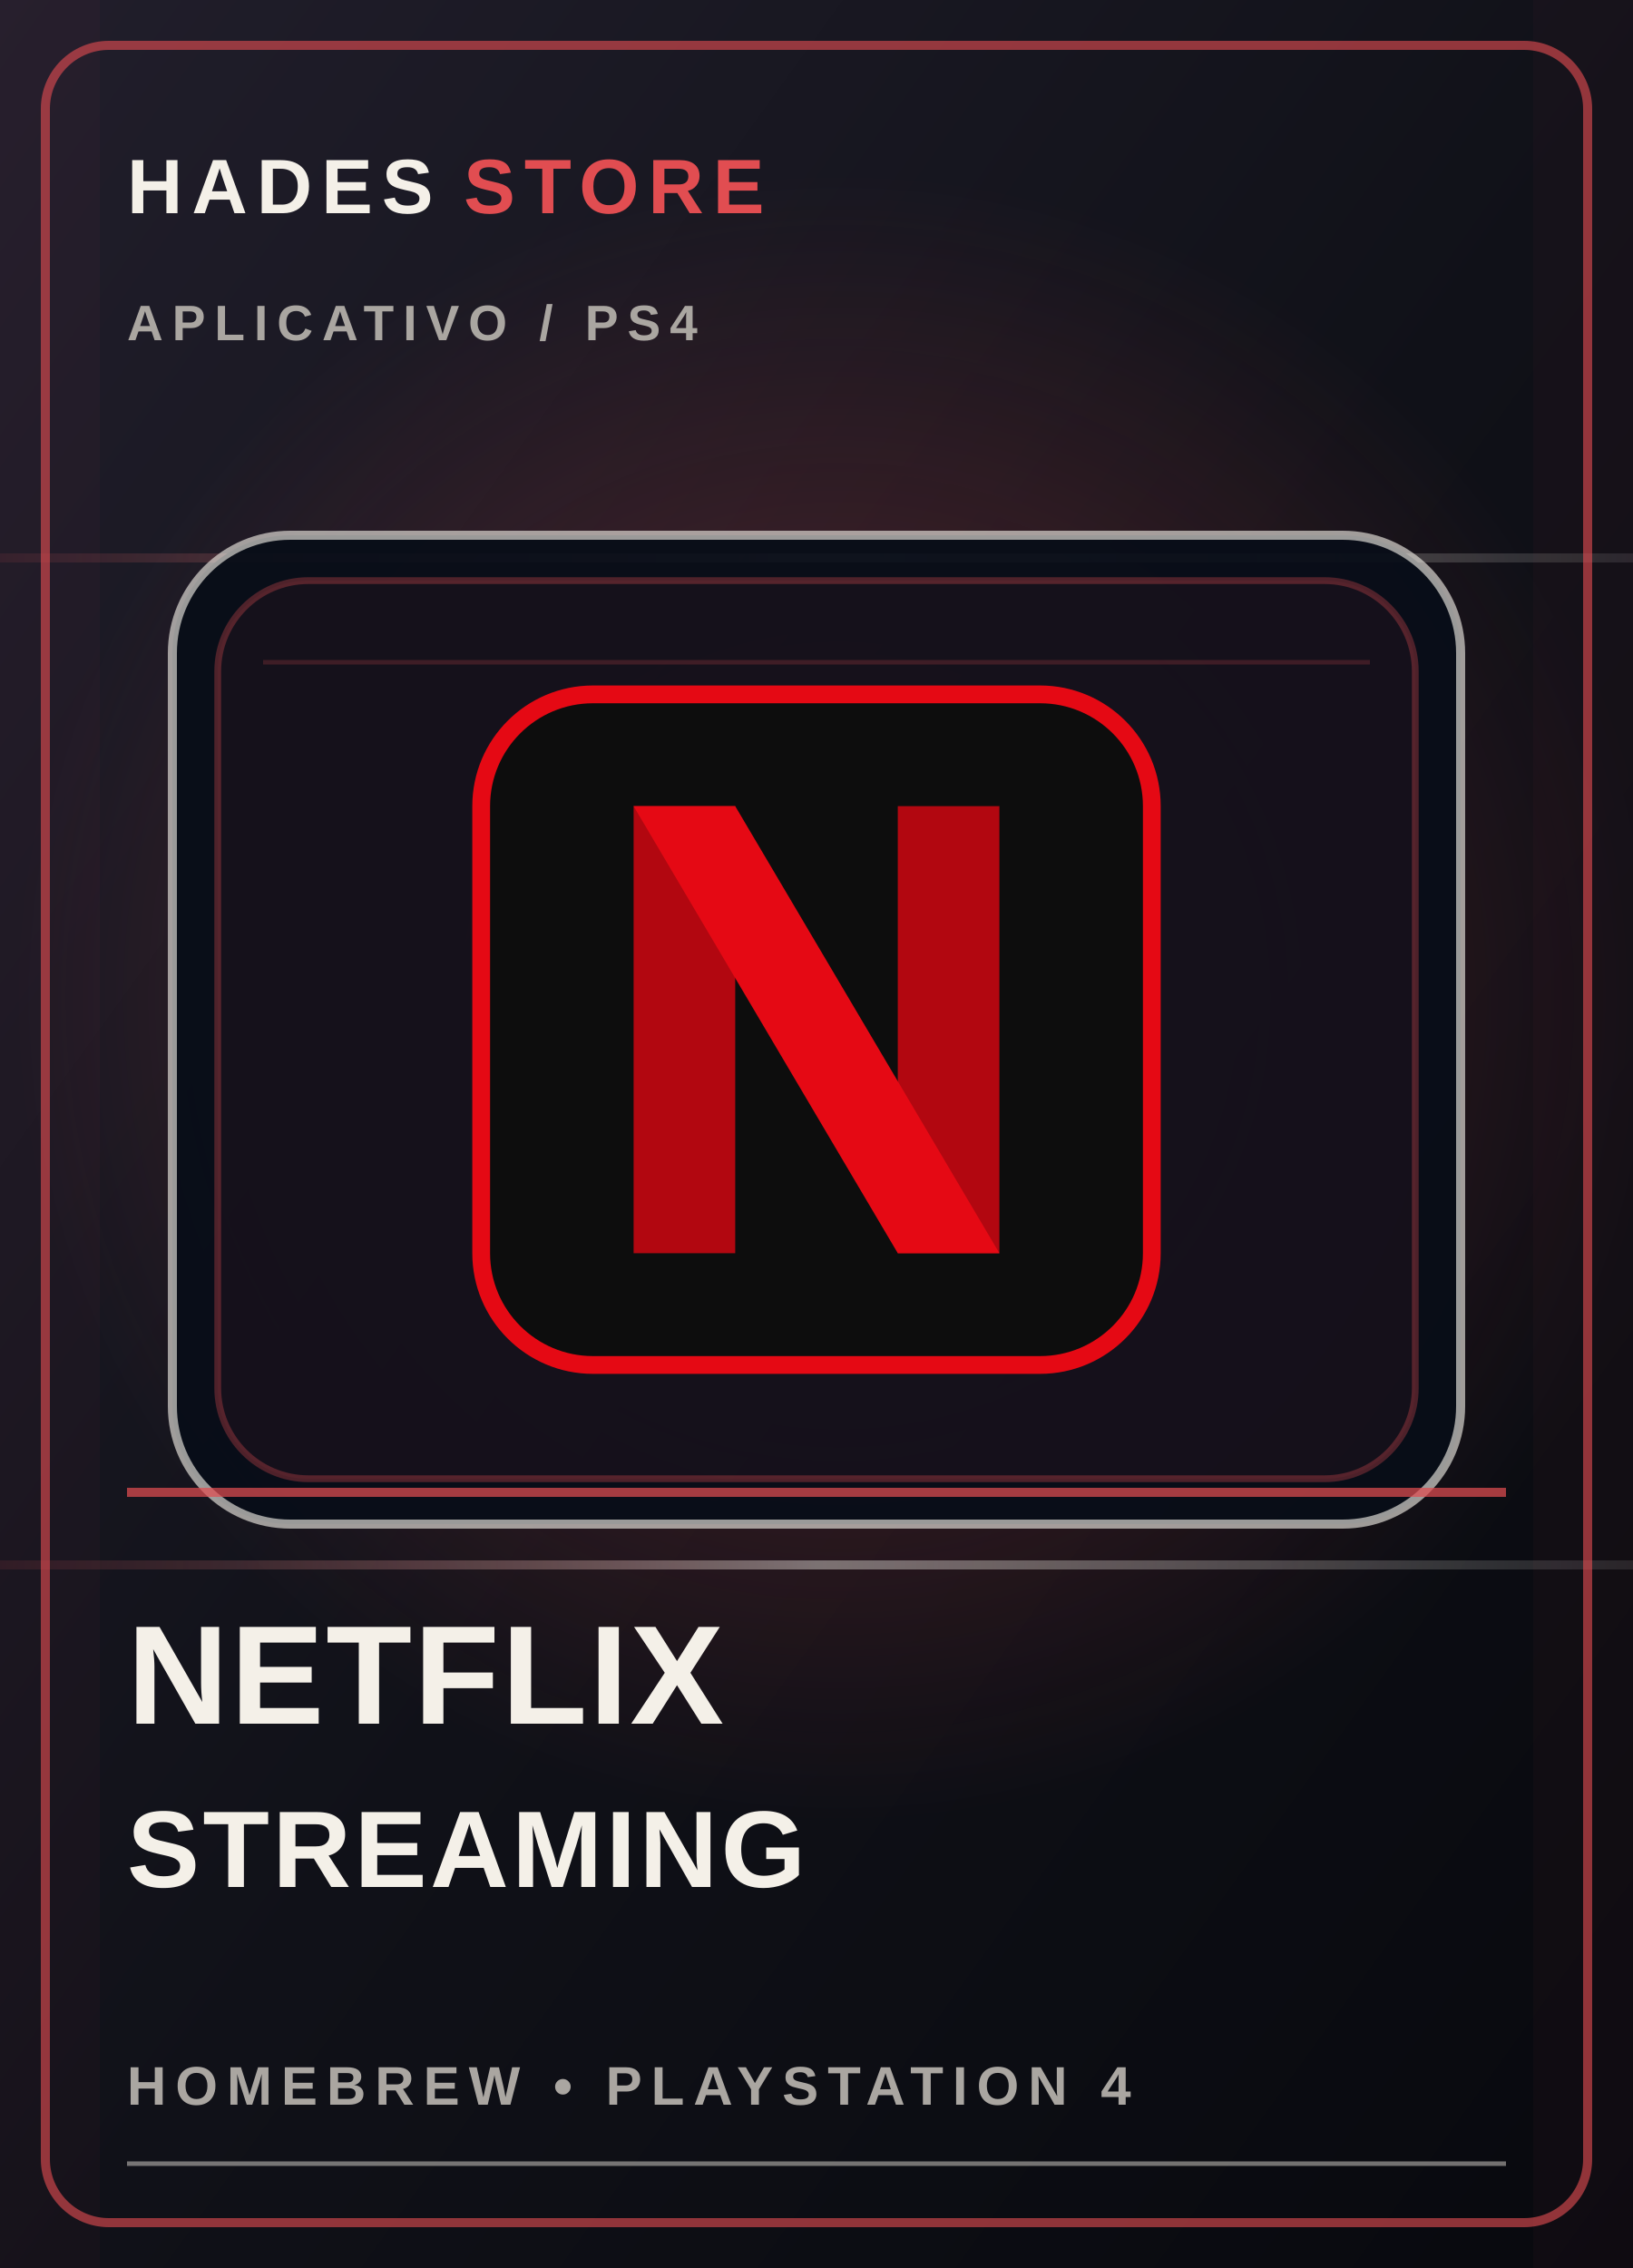
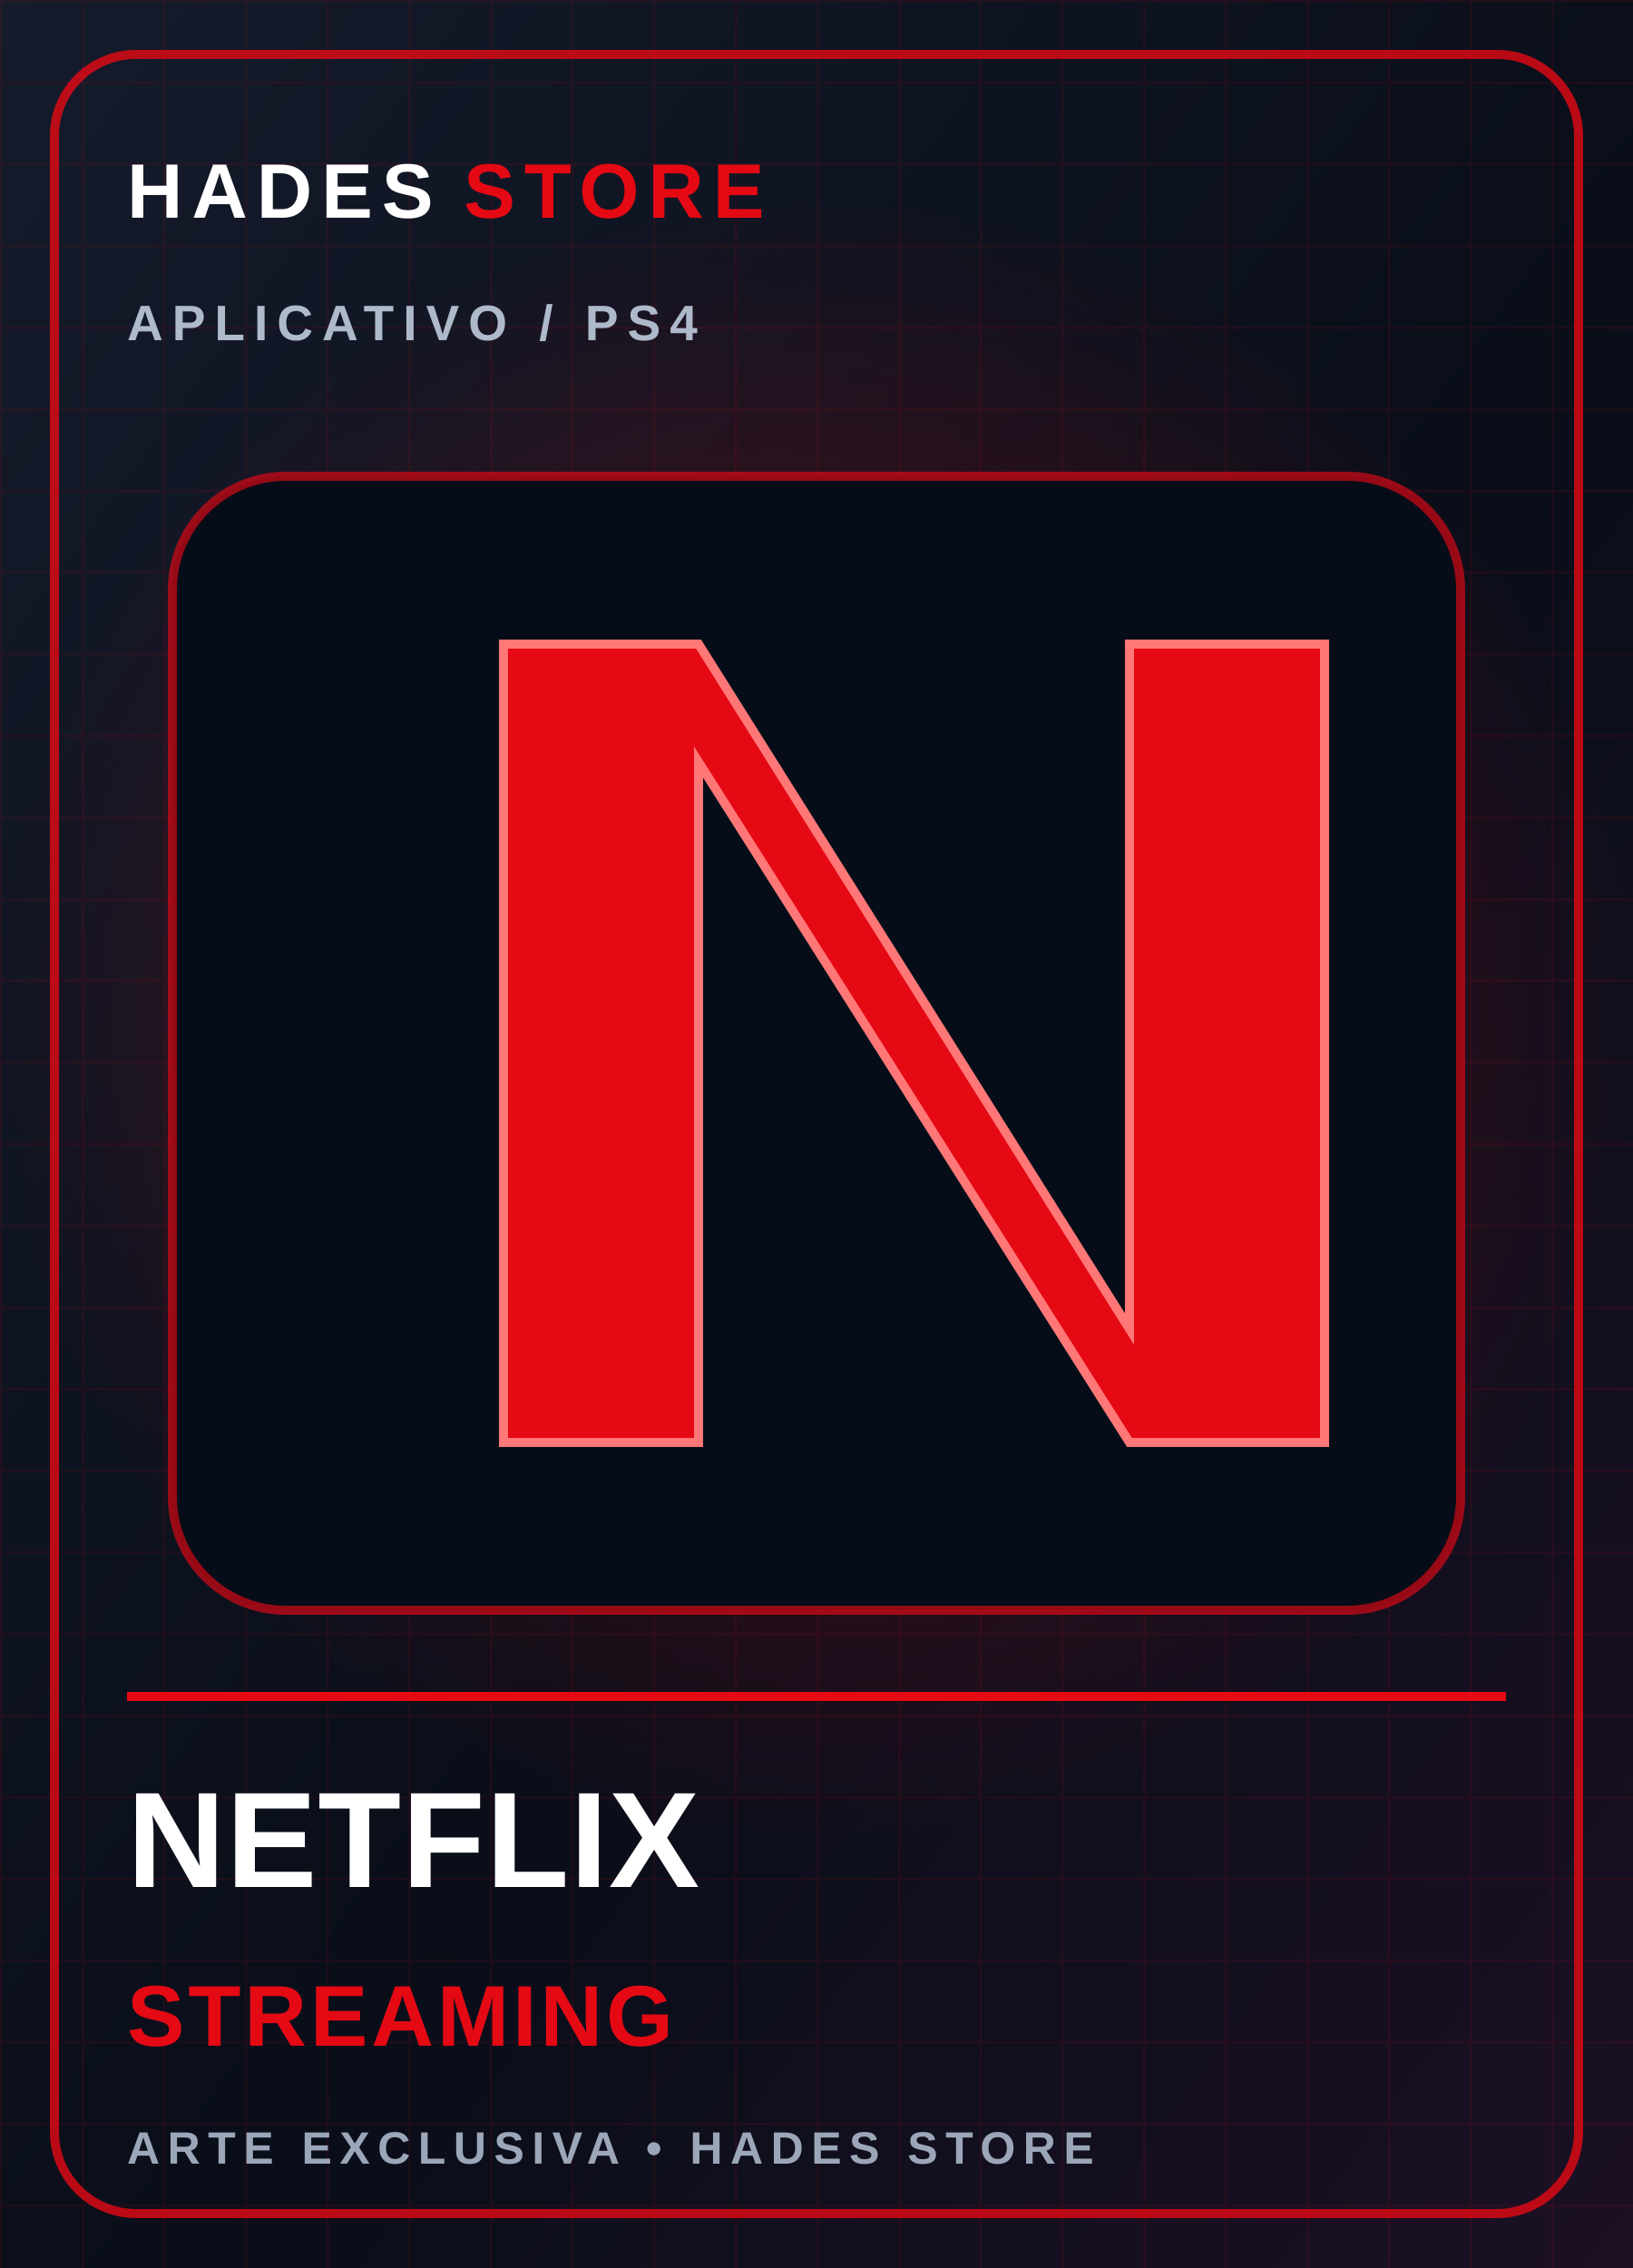
- <svg xmlns="http://www.w3.org/2000/svg" viewBox="0 0 360 500" role="img" aria-labelledby="title desc">
+ <svg xmlns="http://www.w3.org/2000/svg" viewBox="0 0 360 500" role="img" aria-label="NETFLIX STREAMING">
  <defs>
-     <linearGradient id="bg-cover-7" x1="0" y1="0" x2="1" y2="1">
-       <stop stop-color="#211e2b" />
-       <stop offset=".52" stop-color="#101118" />
-       <stop offset="1" stop-color="#08090e" />
+     <linearGradient id="bg" x2="1" y2="1">
+       <stop stop-color="#151b2b" />
+       <stop offset=".55" stop-color="#090e19" />
+       <stop offset="1" stop-color="#1c1024" />
    </linearGradient>
-     <radialGradient id="glow-cover-7">
-       <stop stop-color="#e14d51" stop-opacity=".34" />
-       <stop offset="1" stop-color="#e14d51" stop-opacity="0" />
+     <radialGradient id="halo">
+       <stop stop-color="#e50914" stop-opacity=".38" />
+       <stop offset="1" stop-color="#e50914" stop-opacity="0" />
    </radialGradient>
-     <linearGradient id="foil-cover-7" x1="0" y1="0" x2="1" y2="0">
-       <stop stop-color="#e14d51" stop-opacity=".1" />
-       <stop offset=".5" stop-color="#f4f0e8" stop-opacity=".42" />
-       <stop offset="1" stop-color="#f4f0e8" stop-opacity=".1" />
-     </linearGradient>
+     <pattern id="grid" width="18" height="18" patternUnits="userSpaceOnUse">
+       <path d="M18 0H0V18" fill="none" stroke="#e50914" stroke-opacity=".09" />
+     </pattern>
  </defs>
-   <rect width="360" height="500" fill="url(#bg-cover-7)" />
-   <circle cx="185" cy="220" r="183" fill="url(#glow-cover-7)" />
-   <path d="M0 123h360M0 345h360" stroke="url(#foil-cover-7)" stroke-width="2" />
-   <path d="M0 0h22v500H0zm338 0h22v500h-22z" fill="#e14d51" opacity=".035" />
-   <rect x="10" y="10" width="340" height="480" rx="14" fill="none" stroke="#e14d51" stroke-opacity=".62" stroke-width="2" />
-   <text x="28" y="47" fill="#f4f0e8" font-family="Arial,sans-serif" font-size="17" font-weight="800" letter-spacing="2">HADES <tspan fill="#e14d51">STORE</tspan>
+   <rect width="360" height="500" fill="url(#bg)" />
+   <rect width="360" height="500" fill="url(#grid)" />
+   <circle cx="180" cy="225" r="180" fill="url(#halo)" />
+   <rect x="12" y="12" width="336" height="476" rx="18" fill="none" stroke="#e50914" stroke-width="2" opacity=".8" />
+   <text x="28" y="48" fill="#fff" font-family="Arial,sans-serif" font-size="17" font-weight="900" letter-spacing="2">HADES <tspan fill="#e50914">STORE</tspan>
  </text>
-   <text x="28" y="75" fill="#aaa6a1" font-family="Arial,sans-serif" font-size="11" font-weight="700" letter-spacing="2">APLICATIVO  /  PS4</text>
-   <rect x="38" y="118" width="284" height="218" rx="26" fill="#080d18" fill-opacity=".94" stroke="#f4f0e8" stroke-opacity=".62" stroke-width="2" />
-   <rect x="48" y="128" width="264" height="198" rx="20" fill="#e14d51" fill-opacity=".055" stroke="#e14d51" stroke-opacity=".32" stroke-width="1.5" />
-   <path d="M58 146h244" stroke="#e14d51" stroke-opacity=".2" stroke-width="1" />
-   <g color="#e14d51" transform="translate(180 227) scale(1.12) translate(-180 -227)">
-     <g transform="translate(180, 227)">
-       <rect x="-66" y="-66" width="132" height="132" rx="22" fill="#0d0d0d" stroke="#e50914" stroke-width="3.5" />
-       <path d="M-36,-44 H-16 V44 H-36 Z" fill="#b20710" />
-       <path d="M16,-44 H36 V44 H16 Z" fill="#b20710" />
-       <path d="M-36,-44 H-16 L36,44 H16 Z" fill="#e50914" />
-     </g>
-   </g>
-   <path d="M28 329h304" stroke="#e14d51" stroke-opacity=".72" stroke-width="2" />
-   <text x="28" y="380" fill="#f4f0e8" font-family="Arial,sans-serif" font-size="31" font-weight="900" letter-spacing=".4">NETFLIX</text>
-   <text x="28" y="416" fill="#f4f0e8" font-family="Arial,sans-serif" font-size="24" font-weight="800" letter-spacing=".7">STREAMING</text>
-   <text x="28" y="464" fill="#aaa6a1" font-family="Arial,sans-serif" font-size="12" font-weight="700" letter-spacing="2">HOMEBREW  •  PLAYSTATION 4</text>
-   <path d="M28 477h304" stroke="#f4f0e8" stroke-opacity=".45" />
+   <text x="28" y="75" fill="#aeb9ca" font-family="Arial,sans-serif" font-size="11" font-weight="700" letter-spacing="2">APLICATIVO / PS4</text>
+   <rect x="38" y="105" width="284" height="250" rx="25" fill="#070d18" stroke="#e50914" stroke-opacity=".65" stroke-width="2" />
+   <path d="M111 142h43l95 151v-151h43v176h-43l-95-150v150h-43Z" fill="#e50914" stroke="#ff7777" stroke-width="2" />
+   <path d="M28 374h304" stroke="#e50914" stroke-width="2" />
+   <text x="28" y="416" fill="#fff" font-family="Arial,sans-serif" font-size="30" font-weight="900" letter-spacing=".2">NETFLIX</text>
+   <text x="28" y="451" fill="#e50914" font-family="Arial,sans-serif" font-size="19" font-weight="800" letter-spacing=".8">STREAMING</text>
+   <text x="28" y="477" fill="#9ba7b9" font-family="Arial,sans-serif" font-size="10" font-weight="700" letter-spacing="1.7">ARTE EXCLUSIVA • HADES STORE</text>
</svg>
